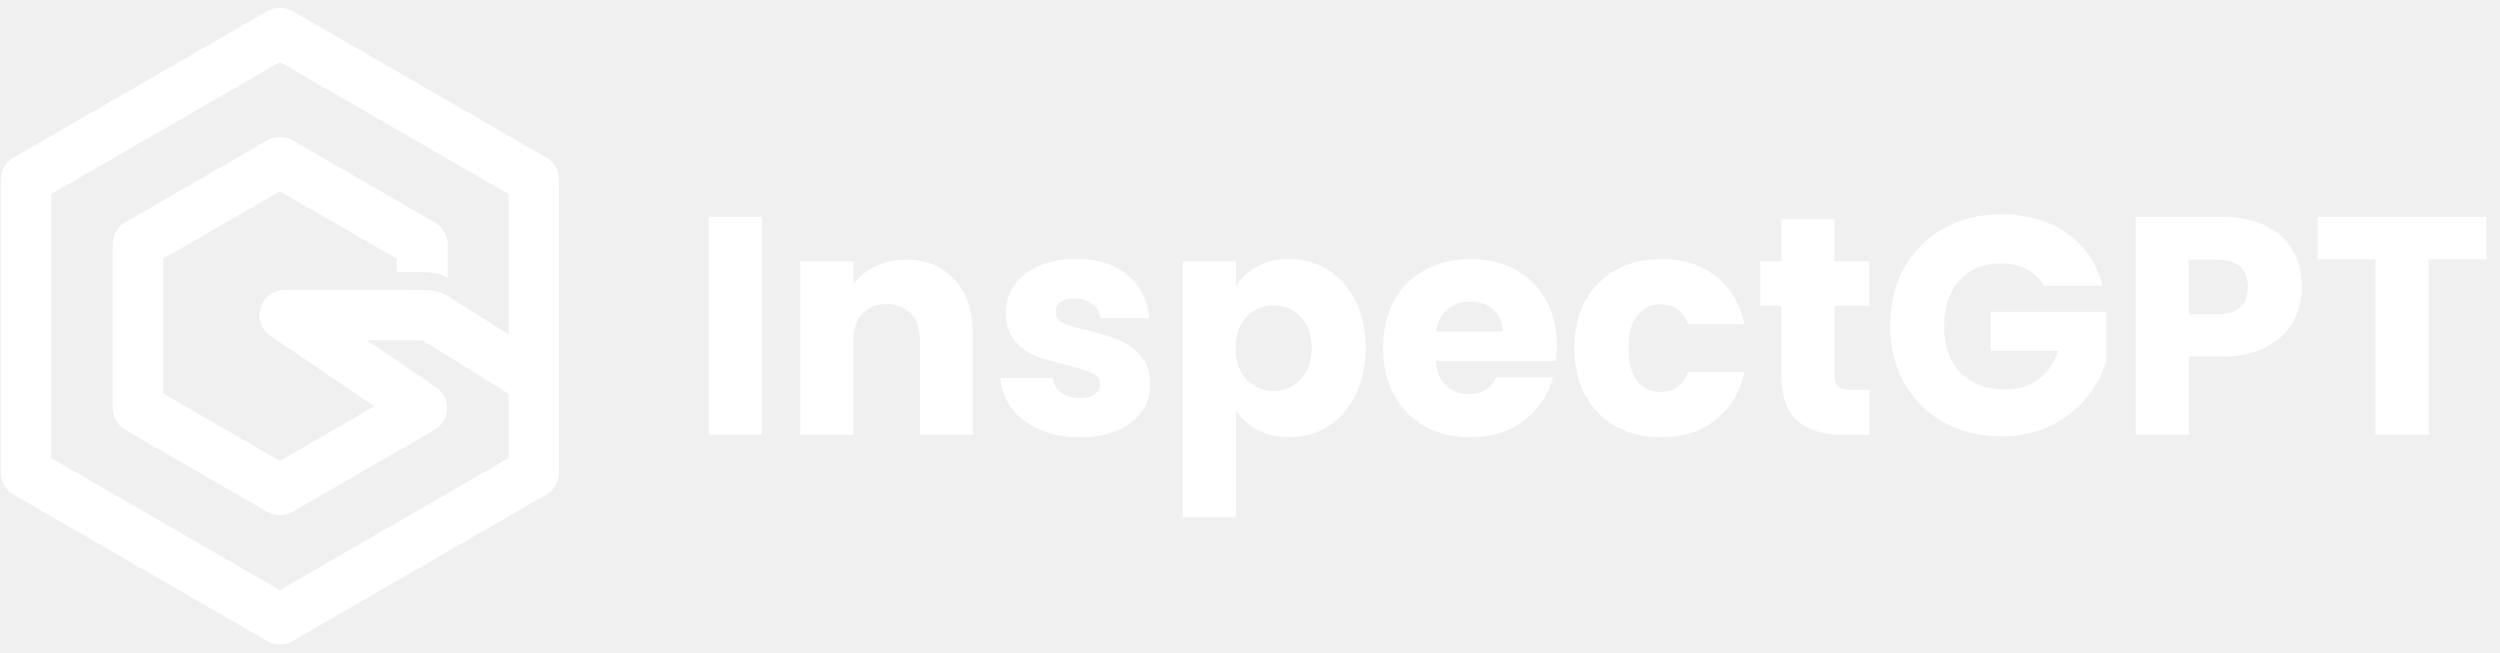
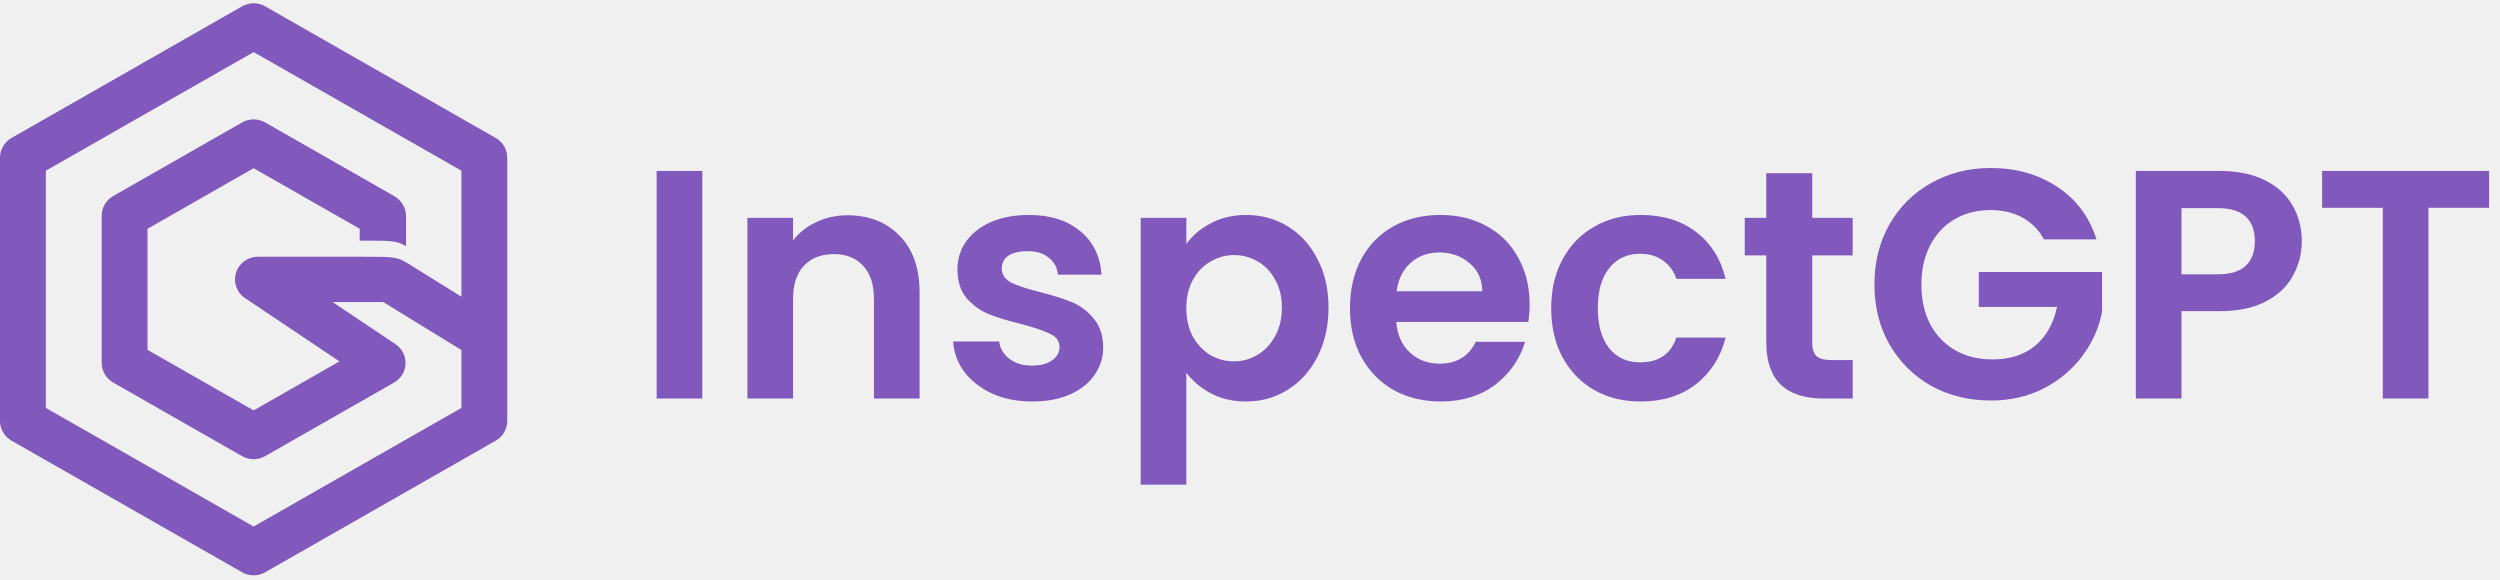
- <svg xmlns="http://www.w3.org/2000/svg" width="161" height="42" viewBox="0 0 161 42" fill="none">
-   <path d="M49.064 13.96V28H45.644V13.96H49.064ZM58.343 16.72C59.649 16.72 60.689 17.147 61.463 18C62.249 18.84 62.643 20 62.643 21.48V28H59.243V21.94C59.243 21.193 59.049 20.613 58.663 20.2C58.276 19.787 57.756 19.58 57.103 19.58C56.449 19.58 55.929 19.787 55.543 20.2C55.156 20.613 54.963 21.193 54.963 21.94V28H51.543V16.84H54.963V18.32C55.309 17.827 55.776 17.44 56.363 17.16C56.949 16.867 57.609 16.72 58.343 16.72ZM69.559 28.16C68.586 28.16 67.719 27.993 66.959 27.66C66.199 27.327 65.599 26.873 65.159 26.3C64.719 25.713 64.473 25.06 64.419 24.34H67.799C67.839 24.727 68.019 25.04 68.339 25.28C68.659 25.52 69.053 25.64 69.519 25.64C69.946 25.64 70.273 25.56 70.499 25.4C70.739 25.227 70.859 25.007 70.859 24.74C70.859 24.42 70.693 24.187 70.359 24.04C70.026 23.88 69.486 23.707 68.739 23.52C67.939 23.333 67.273 23.14 66.739 22.94C66.206 22.727 65.746 22.4 65.359 21.96C64.973 21.507 64.779 20.9 64.779 20.14C64.779 19.5 64.953 18.92 65.299 18.4C65.659 17.867 66.179 17.447 66.859 17.14C67.553 16.833 68.373 16.68 69.319 16.68C70.719 16.68 71.819 17.027 72.619 17.72C73.433 18.413 73.899 19.333 74.019 20.48H70.859C70.806 20.093 70.633 19.787 70.339 19.56C70.059 19.333 69.686 19.22 69.219 19.22C68.819 19.22 68.513 19.3 68.299 19.46C68.086 19.607 67.979 19.813 67.979 20.08C67.979 20.4 68.146 20.64 68.479 20.8C68.826 20.96 69.359 21.12 70.079 21.28C70.906 21.493 71.579 21.707 72.099 21.92C72.619 22.12 73.073 22.453 73.459 22.92C73.859 23.373 74.066 23.987 74.079 24.76C74.079 25.413 73.893 26 73.519 26.52C73.159 27.027 72.633 27.427 71.939 27.72C71.259 28.013 70.466 28.16 69.559 28.16ZM79.592 18.42C79.925 17.9 80.385 17.48 80.972 17.16C81.558 16.84 82.245 16.68 83.032 16.68C83.952 16.68 84.785 16.913 85.532 17.38C86.278 17.847 86.865 18.513 87.292 19.38C87.732 20.247 87.952 21.253 87.952 22.4C87.952 23.547 87.732 24.56 87.292 25.44C86.865 26.307 86.278 26.98 85.532 27.46C84.785 27.927 83.952 28.16 83.032 28.16C82.258 28.16 81.572 28 80.972 27.68C80.385 27.36 79.925 26.947 79.592 26.44V33.32H76.172V16.84H79.592V18.42ZM84.472 22.4C84.472 21.547 84.232 20.88 83.752 20.4C83.285 19.907 82.705 19.66 82.012 19.66C81.332 19.66 80.752 19.907 80.272 20.4C79.805 20.893 79.572 21.567 79.572 22.42C79.572 23.273 79.805 23.947 80.272 24.44C80.752 24.933 81.332 25.18 82.012 25.18C82.692 25.18 83.272 24.933 83.752 24.44C84.232 23.933 84.472 23.253 84.472 22.4ZM100.266 22.24C100.266 22.56 100.246 22.893 100.206 23.24H92.466C92.519 23.933 92.739 24.467 93.126 24.84C93.526 25.2 94.013 25.38 94.586 25.38C95.439 25.38 96.032 25.02 96.366 24.3H100.006C99.819 25.033 99.479 25.693 98.986 26.28C98.506 26.867 97.899 27.327 97.166 27.66C96.433 27.993 95.612 28.16 94.706 28.16C93.612 28.16 92.639 27.927 91.786 27.46C90.933 26.993 90.266 26.327 89.786 25.46C89.306 24.593 89.066 23.58 89.066 22.42C89.066 21.26 89.299 20.247 89.766 19.38C90.246 18.513 90.912 17.847 91.766 17.38C92.619 16.913 93.599 16.68 94.706 16.68C95.786 16.68 96.746 16.907 97.586 17.36C98.426 17.813 99.079 18.46 99.546 19.3C100.026 20.14 100.266 21.12 100.266 22.24ZM96.766 21.34C96.766 20.753 96.566 20.287 96.166 19.94C95.766 19.593 95.266 19.42 94.666 19.42C94.093 19.42 93.606 19.587 93.206 19.92C92.819 20.253 92.579 20.727 92.486 21.34H96.766ZM101.39 22.42C101.39 21.26 101.623 20.247 102.09 19.38C102.57 18.513 103.23 17.847 104.07 17.38C104.923 16.913 105.897 16.68 106.99 16.68C108.39 16.68 109.557 17.047 110.49 17.78C111.437 18.513 112.057 19.547 112.35 20.88H108.71C108.403 20.027 107.81 19.6 106.93 19.6C106.303 19.6 105.803 19.847 105.43 20.34C105.057 20.82 104.87 21.513 104.87 22.42C104.87 23.327 105.057 24.027 105.43 24.52C105.803 25 106.303 25.24 106.93 25.24C107.81 25.24 108.403 24.813 108.71 23.96H112.35C112.057 25.267 111.437 26.293 110.49 27.04C109.543 27.787 108.377 28.16 106.99 28.16C105.897 28.16 104.923 27.927 104.07 27.46C103.23 26.993 102.57 26.327 102.09 25.46C101.623 24.593 101.39 23.58 101.39 22.42ZM120.399 25.1V28H118.659C117.419 28 116.453 27.7 115.759 27.1C115.066 26.487 114.719 25.493 114.719 24.12V19.68H113.359V16.84H114.719V14.12H118.139V16.84H120.379V19.68H118.139V24.16C118.139 24.493 118.219 24.733 118.379 24.88C118.539 25.027 118.806 25.1 119.179 25.1H120.399ZM131.624 18.4C131.371 17.933 131.004 17.58 130.524 17.34C130.058 17.087 129.504 16.96 128.864 16.96C127.758 16.96 126.871 17.327 126.204 18.06C125.538 18.78 125.204 19.747 125.204 20.96C125.204 22.253 125.551 23.267 126.244 24C126.951 24.72 127.918 25.08 129.144 25.08C129.984 25.08 130.691 24.867 131.264 24.44C131.851 24.013 132.278 23.4 132.544 22.6H128.204V20.08H135.644V23.26C135.391 24.113 134.958 24.907 134.344 25.64C133.744 26.373 132.978 26.967 132.044 27.42C131.111 27.873 130.058 28.1 128.884 28.1C127.498 28.1 126.258 27.8 125.164 27.2C124.084 26.587 123.238 25.74 122.624 24.66C122.024 23.58 121.724 22.347 121.724 20.96C121.724 19.573 122.024 18.34 122.624 17.26C123.238 16.167 124.084 15.32 125.164 14.72C126.244 14.107 127.478 13.8 128.864 13.8C130.544 13.8 131.958 14.207 133.104 15.02C134.264 15.833 135.031 16.96 135.404 18.4H131.624ZM148.239 18.48C148.239 19.293 148.052 20.04 147.679 20.72C147.305 21.387 146.732 21.927 145.959 22.34C145.185 22.753 144.225 22.96 143.079 22.96H140.959V28H137.539V13.96H143.079C144.199 13.96 145.145 14.153 145.919 14.54C146.692 14.927 147.272 15.46 147.659 16.14C148.045 16.82 148.239 17.6 148.239 18.48ZM142.819 20.24C143.472 20.24 143.959 20.087 144.279 19.78C144.599 19.473 144.759 19.04 144.759 18.48C144.759 17.92 144.599 17.487 144.279 17.18C143.959 16.873 143.472 16.72 142.819 16.72H140.959V20.24H142.819ZM160.119 13.96V16.7H156.399V28H152.979V16.7H149.259V13.96H160.119Z" fill="white" />
-   <path fill-rule="evenodd" clip-rule="evenodd" d="M18.838 0.714C18.335 0.424 17.716 0.424 17.214 0.714L0.864 10.154C0.361 10.444 0.052 10.98 0.052 11.56V30.44C0.052 31.02 0.361 31.556 0.864 31.846L17.214 41.286C17.716 41.576 18.335 41.576 18.838 41.286L35.188 31.846C35.691 31.556 36 31.02 36 30.44V24.451V11.56C36 10.98 35.691 10.444 35.188 10.154L18.838 0.714ZM3.3 29.502V12.498L18.026 3.996L32.752 12.498V21.531L28.828 19.065C28.118 18.666 27.94 18.666 25.544 18.666V18.666H18.331C17.617 18.666 16.987 19.131 16.778 19.813C16.569 20.495 16.829 21.234 17.419 21.634L24.11 26.168L18.026 29.681L10.508 25.341V16.66L18.026 12.319L25.544 16.66V17.512C27.94 17.512 28.118 17.512 28.828 17.911L28.828 15.722C28.828 15.142 28.482 14.605 27.98 14.315L18.838 9.037C18.335 8.747 17.716 8.747 17.214 9.037L8.072 14.315C7.57 14.605 7.26 15.142 7.26 15.722V26.278C7.26 26.858 7.57 27.395 8.072 27.685L17.214 32.963C17.716 33.253 18.335 33.253 18.838 32.963L27.98 27.685C28.464 27.405 28.771 26.896 28.791 26.337C28.811 25.778 28.542 25.248 28.079 24.934L23.622 21.914H27.168C27.175 21.914 27.183 21.913 27.191 21.913C27.197 21.913 27.203 21.913 27.21 21.913L32.752 25.354V29.502L18.026 38.004L3.3 29.502Z" fill="white" />
+ <svg xmlns="http://www.w3.org/2000/svg" width="138" height="32" viewBox="0 0 138 32" fill="none">
+   <path d="M38.767 9.436V22H36.247V9.436H38.767ZM46.783 11.884C47.971 11.884 48.931 12.262 49.663 13.018C50.395 13.762 50.761 14.806 50.761 16.15V22H48.241V16.492C48.241 15.7 48.043 15.094 47.647 14.674C47.251 14.242 46.711 14.026 46.027 14.026C45.331 14.026 44.779 14.242 44.371 14.674C43.975 15.094 43.777 15.7 43.777 16.492V22H41.257V12.028H43.777V13.27C44.113 12.838 44.539 12.502 45.055 12.262C45.583 12.01 46.159 11.884 46.783 11.884ZM56.973 22.162C56.157 22.162 55.425 22.018 54.777 21.73C54.129 21.43 53.613 21.028 53.229 20.524C52.857 20.02 52.653 19.462 52.617 18.85H55.155C55.203 19.234 55.389 19.552 55.713 19.804C56.049 20.056 56.463 20.182 56.955 20.182C57.435 20.182 57.807 20.086 58.071 19.894C58.347 19.702 58.485 19.456 58.485 19.156C58.485 18.832 58.317 18.592 57.981 18.436C57.657 18.268 57.135 18.088 56.415 17.896C55.671 17.716 55.059 17.53 54.579 17.338C54.111 17.146 53.703 16.852 53.355 16.456C53.019 16.06 52.851 15.526 52.851 14.854C52.851 14.302 53.007 13.798 53.319 13.342C53.643 12.886 54.099 12.526 54.687 12.262C55.287 11.998 55.989 11.866 56.793 11.866C57.981 11.866 58.929 12.166 59.637 12.766C60.345 13.354 60.735 14.152 60.807 15.16H58.395C58.359 14.764 58.191 14.452 57.891 14.224C57.603 13.984 57.213 13.864 56.721 13.864C56.265 13.864 55.911 13.948 55.659 14.116C55.419 14.284 55.299 14.518 55.299 14.818C55.299 15.154 55.467 15.412 55.803 15.592C56.139 15.76 56.661 15.934 57.369 16.114C58.089 16.294 58.683 16.48 59.151 16.672C59.619 16.864 60.021 17.164 60.357 17.572C60.705 17.968 60.885 18.496 60.897 19.156C60.897 19.732 60.735 20.248 60.411 20.704C60.099 21.16 59.643 21.52 59.043 21.784C58.455 22.036 57.765 22.162 56.973 22.162ZM65.486 13.468C65.81 13.012 66.254 12.634 66.818 12.334C67.394 12.022 68.048 11.866 68.78 11.866C69.632 11.866 70.4 12.076 71.084 12.496C71.78 12.916 72.326 13.516 72.722 14.296C73.13 15.064 73.334 15.958 73.334 16.978C73.334 17.998 73.13 18.904 72.722 19.696C72.326 20.476 71.78 21.082 71.084 21.514C70.4 21.946 69.632 22.162 68.78 22.162C68.048 22.162 67.4 22.012 66.836 21.712C66.284 21.412 65.834 21.034 65.486 20.578V26.752H62.966V12.028H65.486V13.468ZM70.76 16.978C70.76 16.378 70.634 15.862 70.382 15.43C70.142 14.986 69.818 14.65 69.41 14.422C69.014 14.194 68.582 14.08 68.114 14.08C67.658 14.08 67.226 14.2 66.818 14.44C66.422 14.668 66.098 15.004 65.846 15.448C65.606 15.892 65.486 16.414 65.486 17.014C65.486 17.614 65.606 18.136 65.846 18.58C66.098 19.024 66.422 19.366 66.818 19.606C67.226 19.834 67.658 19.948 68.114 19.948C68.582 19.948 69.014 19.828 69.41 19.588C69.818 19.348 70.142 19.006 70.382 18.562C70.634 18.118 70.76 17.59 70.76 16.978ZM84.435 16.798C84.435 17.158 84.411 17.482 84.363 17.77H77.073C77.133 18.49 77.385 19.054 77.829 19.462C78.273 19.87 78.819 20.074 79.467 20.074C80.403 20.074 81.069 19.672 81.465 18.868H84.183C83.895 19.828 83.343 20.62 82.527 21.244C81.711 21.856 80.709 22.162 79.521 22.162C78.561 22.162 77.697 21.952 76.929 21.532C76.173 21.1 75.579 20.494 75.147 19.714C74.727 18.934 74.517 18.034 74.517 17.014C74.517 15.982 74.727 15.076 75.147 14.296C75.567 13.516 76.155 12.916 76.911 12.496C77.667 12.076 78.537 11.866 79.521 11.866C80.469 11.866 81.315 12.07 82.059 12.478C82.815 12.886 83.397 13.468 83.805 14.224C84.225 14.968 84.435 15.826 84.435 16.798ZM81.825 16.078C81.813 15.43 81.579 14.914 81.123 14.53C80.667 14.134 80.109 13.936 79.449 13.936C78.825 13.936 78.297 14.128 77.865 14.512C77.445 14.884 77.187 15.406 77.091 16.078H81.825ZM85.626 17.014C85.626 15.982 85.836 15.082 86.256 14.314C86.676 13.534 87.258 12.934 88.002 12.514C88.746 12.082 89.598 11.866 90.558 11.866C91.794 11.866 92.814 12.178 93.618 12.802C94.434 13.414 94.98 14.278 95.256 15.394H92.538C92.394 14.962 92.148 14.626 91.8 14.386C91.464 14.134 91.044 14.008 90.54 14.008C89.82 14.008 89.25 14.272 88.83 14.8C88.41 15.316 88.2 16.054 88.2 17.014C88.2 17.962 88.41 18.7 88.83 19.228C89.25 19.744 89.82 20.002 90.54 20.002C91.56 20.002 92.226 19.546 92.538 18.634H95.256C94.98 19.714 94.434 20.572 93.618 21.208C92.802 21.844 91.782 22.162 90.558 22.162C89.598 22.162 88.746 21.952 88.002 21.532C87.258 21.1 86.676 20.5 86.256 19.732C85.836 18.952 85.626 18.046 85.626 17.014ZM100.036 14.098V18.922C100.036 19.258 100.114 19.504 100.27 19.66C100.438 19.804 100.714 19.876 101.098 19.876H102.268V22H100.684C98.56 22 97.498 20.968 97.498 18.904V14.098H96.31V12.028H97.498V9.562H100.036V12.028H102.268V14.098H100.036ZM112.829 13.216C112.541 12.688 112.145 12.286 111.641 12.01C111.137 11.734 110.549 11.596 109.877 11.596C109.133 11.596 108.473 11.764 107.897 12.1C107.321 12.436 106.871 12.916 106.547 13.54C106.223 14.164 106.061 14.884 106.061 15.7C106.061 16.54 106.223 17.272 106.547 17.896C106.883 18.52 107.345 19 107.933 19.336C108.521 19.672 109.205 19.84 109.985 19.84C110.945 19.84 111.731 19.588 112.343 19.084C112.955 18.568 113.357 17.854 113.549 16.942H109.229V15.016H116.033V17.212C115.865 18.088 115.505 18.898 114.953 19.642C114.401 20.386 113.687 20.986 112.811 21.442C111.947 21.886 110.975 22.108 109.895 22.108C108.683 22.108 107.585 21.838 106.601 21.298C105.629 20.746 104.861 19.984 104.297 19.012C103.745 18.04 103.469 16.936 103.469 15.7C103.469 14.464 103.745 13.36 104.297 12.388C104.861 11.404 105.629 10.642 106.601 10.102C107.585 9.55 108.677 9.274 109.877 9.274C111.293 9.274 112.523 9.622 113.567 10.318C114.611 11.002 115.331 11.968 115.727 13.216H112.829ZM127.059 13.324C127.059 13.996 126.897 14.626 126.573 15.214C126.261 15.802 125.763 16.276 125.079 16.636C124.407 16.996 123.555 17.176 122.523 17.176H120.417V22H117.897V9.436H122.523C123.495 9.436 124.323 9.604 125.007 9.94C125.691 10.276 126.201 10.738 126.537 11.326C126.885 11.914 127.059 12.58 127.059 13.324ZM122.415 15.142C123.111 15.142 123.627 14.986 123.963 14.674C124.299 14.35 124.467 13.9 124.467 13.324C124.467 12.1 123.783 11.488 122.415 11.488H120.417V15.142H122.415ZM137.398 9.436V11.47H134.05V22H131.53V11.47H128.182V9.436H137.398Z" fill="#8158BB" />
+   <path fill-rule="evenodd" clip-rule="evenodd" d="M14.633 0.348C14.241 0.125 13.759 0.125 13.367 0.348L0.632 7.617C0.241 7.841 0 8.253 0 8.7V23.238C0 23.685 0.241 24.098 0.632 24.322L13.367 31.591C13.759 31.814 14.241 31.814 14.633 31.591L27.367 24.322C27.759 24.098 28 23.685 28 23.238V18.627V8.7C28 8.253 27.759 7.841 27.367 7.617L14.633 0.348ZM2.53 22.517V9.422L14 2.875L25.47 9.422V16.378L22.413 14.479V14.479C21.861 14.172 21.722 14.172 19.856 14.172V14.104V14.103V13.283C21.722 13.283 21.861 13.283 22.413 13.591L22.413 11.905C22.413 11.458 22.145 11.045 21.753 10.822L14.633 6.757C14.241 6.534 13.759 6.534 13.367 6.757L6.247 10.822C5.855 11.045 5.614 11.458 5.614 11.905V20.034C5.614 20.481 5.855 20.893 6.247 21.117L13.367 25.181C13.759 25.405 14.241 25.405 14.633 25.181L21.753 21.117C22.131 20.901 22.369 20.509 22.385 20.079C22.401 19.648 22.191 19.24 21.83 18.998L18.359 16.673H21.121C21.132 16.673 21.142 16.673 21.153 16.672L25.47 19.322V22.517L14 29.064L2.53 22.517ZM8.144 12.627L14 9.285L19.856 12.627V14.172H14.237C13.681 14.172 13.191 14.53 13.028 15.055C12.865 15.581 13.068 16.149 13.528 16.457L18.739 19.949L14 22.654L8.144 19.312V12.627Z" fill="#8158BB" />
</svg>
